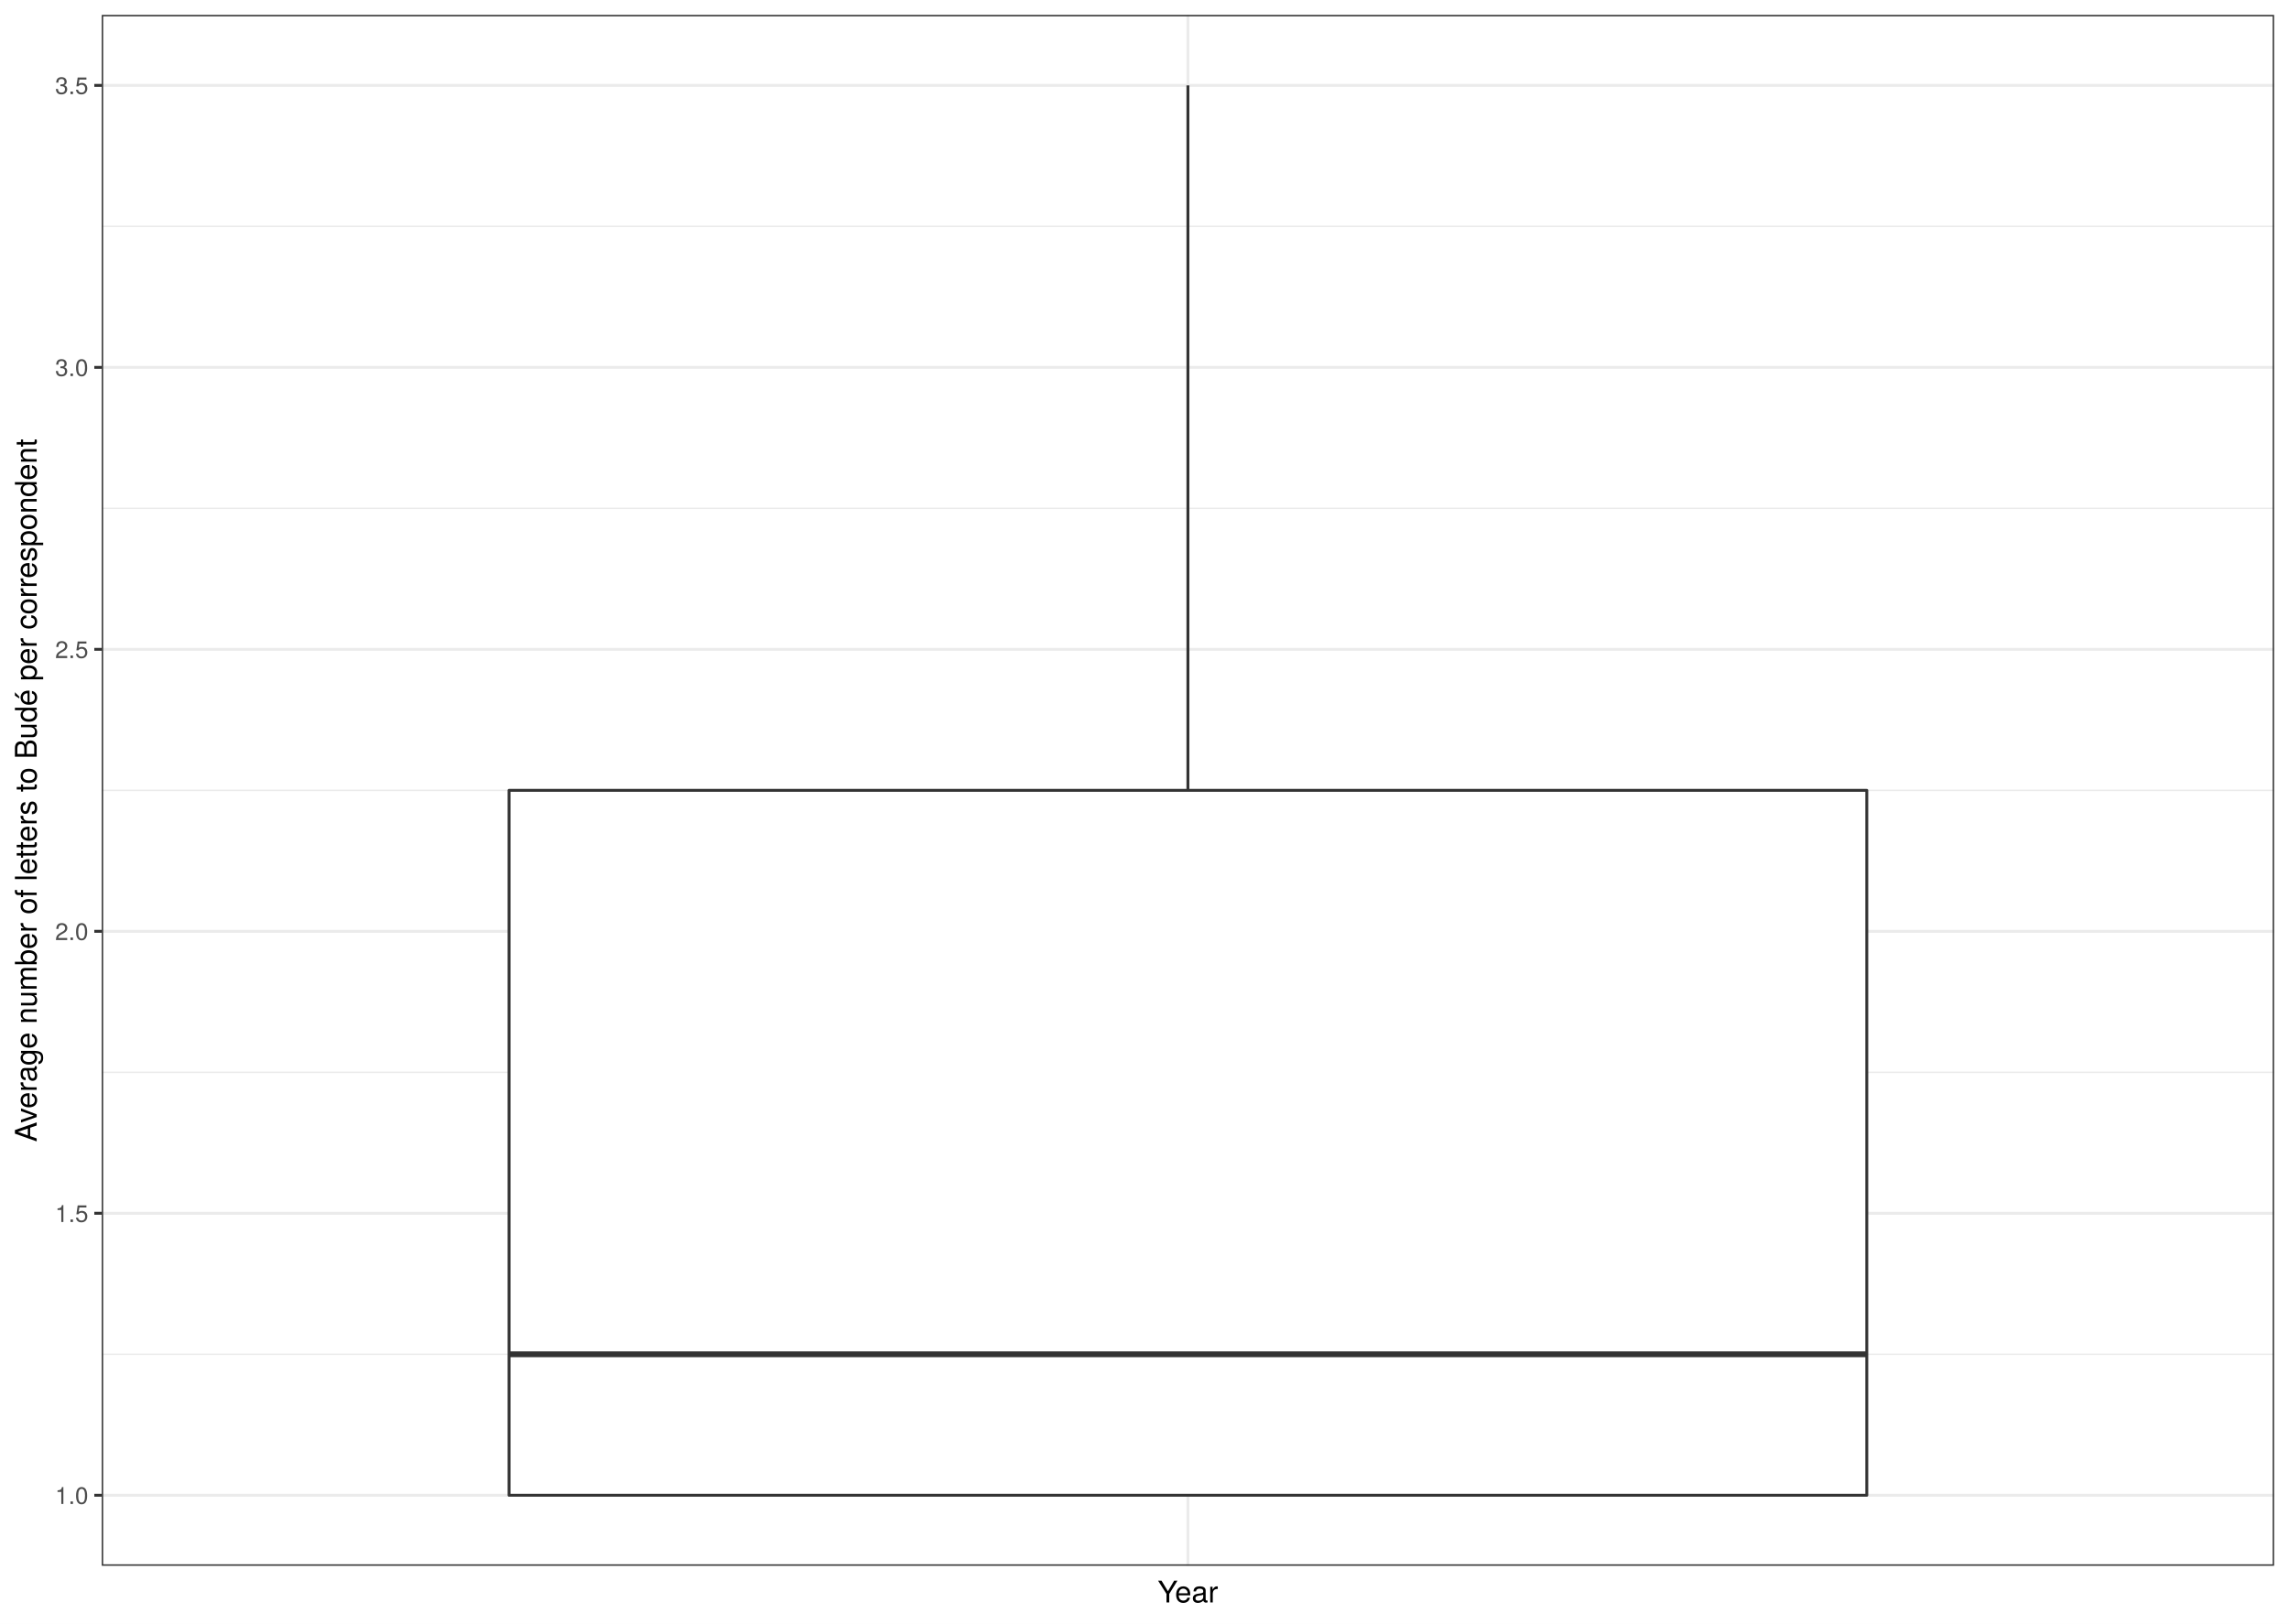
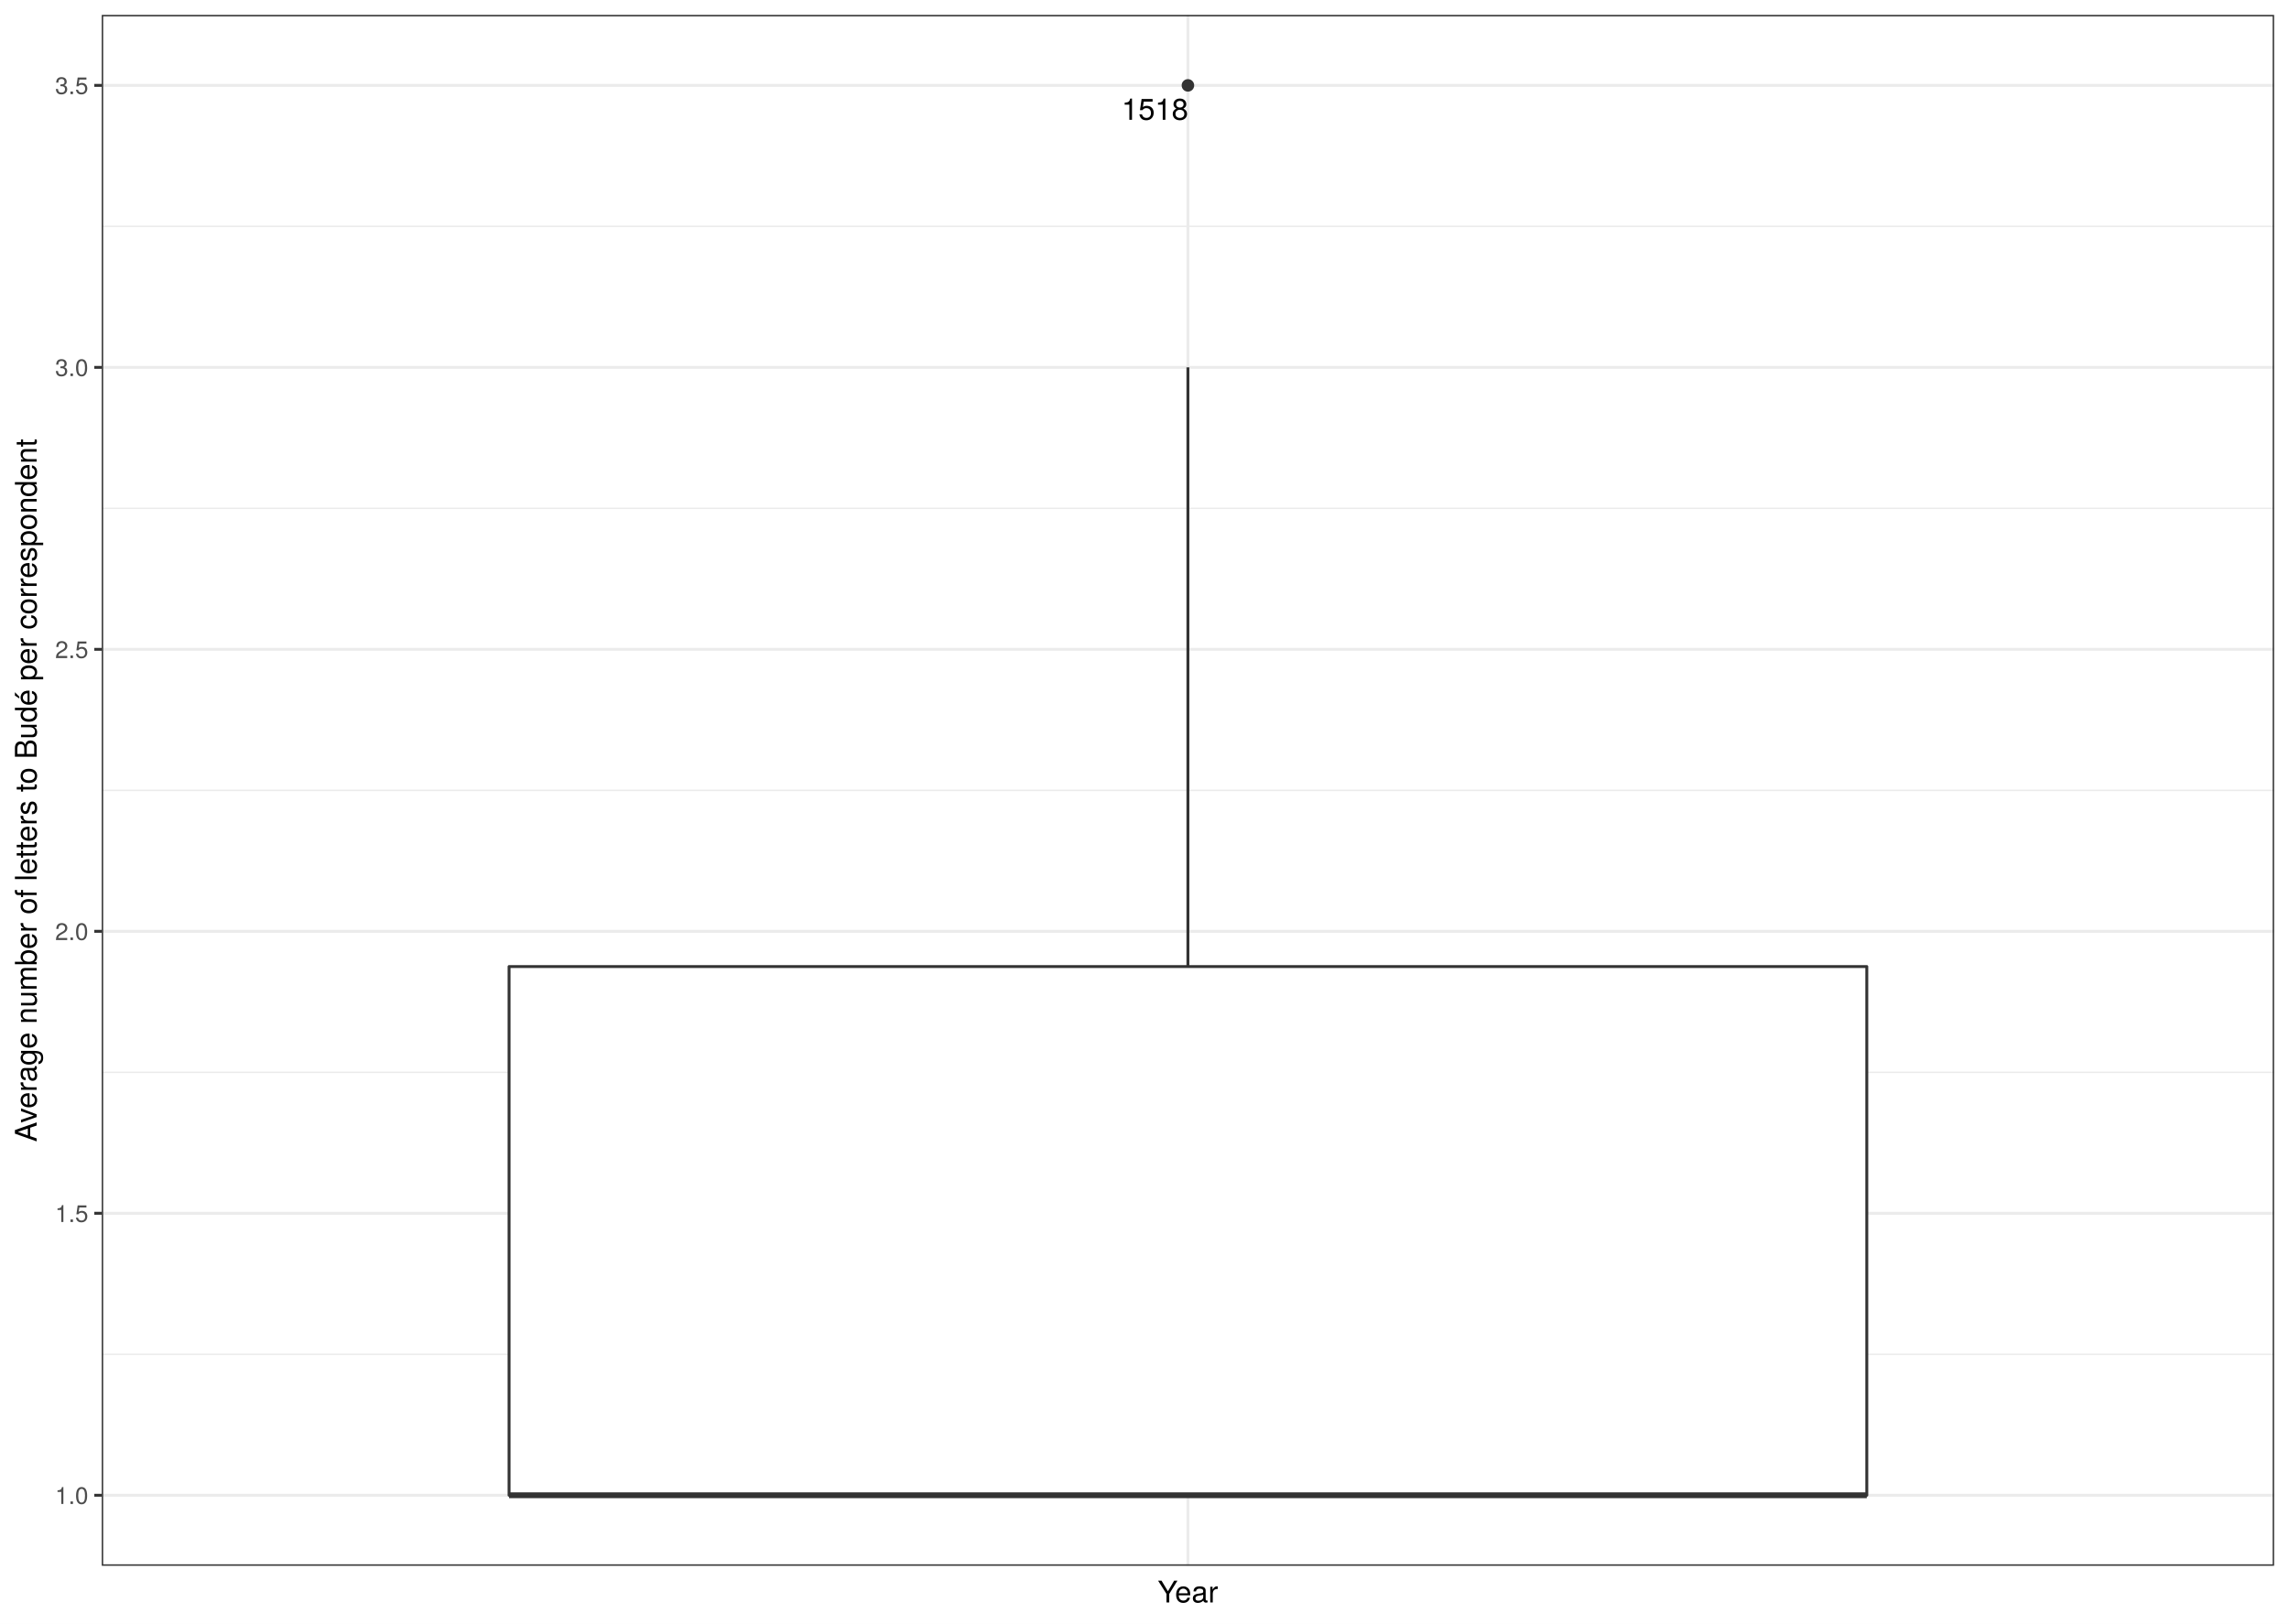
<svg xmlns="http://www.w3.org/2000/svg" class="svglite" width="842.40pt" height="597.60pt" viewBox="0 0 842.40 597.60">
  <defs>
    <style type="text/css">
    .svglite line, .svglite polyline, .svglite polygon, .svglite path, .svglite rect, .svglite circle {
      fill: none;
      stroke: #000000;
      stroke-linecap: round;
      stroke-linejoin: round;
      stroke-miterlimit: 10.00;
    }
    .svglite text {
      white-space: pre;
    }
  </style>
  </defs>
  <rect width="100%" height="100%" style="stroke: none; fill: #FFFFFF;" />
  <defs>
    <clipPath id="cpMC4wMHw4NDIuNDB8MC4wMHw1OTcuNjA=">
      <rect x="0.00" y="0.00" width="842.40" height="597.60" />
    </clipPath>
  </defs>
  <g clip-path="url(#cpMC4wMHw4NDIuNDB8MC4wMHw1OTcuNjA=)">
    <rect x="0.00" y="-0" width="842.40" height="597.60" style="stroke-width: 1.07; stroke: #FFFFFF; fill: #FFFFFF;" />
  </g>
  <defs>
    <clipPath id="cpMzcuNDR8ODM2LjkyfDUuNDh8NTc2LjMz">
      <rect x="37.44" y="5.48" width="799.48" height="570.85" />
    </clipPath>
  </defs>
  <g clip-path="url(#cpMzcuNDR8ODM2LjkyfDUuNDh8NTc2LjMz)">
    <rect x="37.44" y="5.48" width="799.48" height="570.85" style="stroke-width: 1.07; stroke: none; fill: #FFFFFF;" />
    <polyline points="37.44,498.49 836.92,498.49 " style="stroke-width: 0.53; stroke: #EBEBEB; stroke-linecap: butt;" />
    <polyline points="37.44,394.70 836.92,394.70 " style="stroke-width: 0.53; stroke: #EBEBEB; stroke-linecap: butt;" />
    <polyline points="37.44,290.91 836.92,290.91 " style="stroke-width: 0.53; stroke: #EBEBEB; stroke-linecap: butt;" />
    <polyline points="37.44,187.11 836.92,187.11 " style="stroke-width: 0.53; stroke: #EBEBEB; stroke-linecap: butt;" />
    <polyline points="37.44,83.32 836.92,83.32 " style="stroke-width: 0.53; stroke: #EBEBEB; stroke-linecap: butt;" />
    <polyline points="37.44,550.38 836.92,550.38 " style="stroke-width: 1.07; stroke: #EBEBEB; stroke-linecap: butt;" />
    <polyline points="37.44,446.59 836.92,446.59 " style="stroke-width: 1.07; stroke: #EBEBEB; stroke-linecap: butt;" />
    <polyline points="37.44,342.80 836.92,342.80 " style="stroke-width: 1.07; stroke: #EBEBEB; stroke-linecap: butt;" />
    <polyline points="37.44,239.01 836.92,239.01 " style="stroke-width: 1.07; stroke: #EBEBEB; stroke-linecap: butt;" />
    <polyline points="37.44,135.22 836.92,135.22 " style="stroke-width: 1.07; stroke: #EBEBEB; stroke-linecap: butt;" />
    <polyline points="37.44,31.43 836.92,31.43 " style="stroke-width: 1.07; stroke: #EBEBEB; stroke-linecap: butt;" />
    <polyline points="437.18,576.33 437.18,5.48 " style="stroke-width: 1.07; stroke: #EBEBEB; stroke-linecap: butt;" />
-     <line x1="437.18" y1="290.91" x2="437.18" y2="31.43" style="stroke-width: 1.07; stroke: #333333; stroke-linecap: butt;" />
+     <circle cx="437.18" cy="31.43" r="1.95" style="stroke-width: 0.71; stroke: #333333; fill: #333333;" />
+     <line x1="437.18" y1="355.77" x2="437.18" y2="135.22" style="stroke-width: 1.07; stroke: #333333; stroke-linecap: butt;" />
    <line x1="437.18" y1="550.38" x2="437.18" y2="550.38" style="stroke-width: 1.07; stroke: #333333; stroke-linecap: butt;" />
-     <polygon points="187.35,290.91 187.35,550.38 687.02,550.38 687.02,290.91 187.35,290.91 " style="stroke-width: 1.07; stroke: #333333; fill: #FFFFFF;" />
-     <line x1="187.35" y1="498.49" x2="687.02" y2="498.49" style="stroke-width: 2.13; stroke: #333333; stroke-linecap: butt;" />
+     <polygon points="187.35,355.77 187.35,550.38 687.02,550.38 687.02,355.77 187.35,355.77 " style="stroke-width: 1.07; stroke: #333333; fill: #FFFFFF;" />
+     <line x1="187.35" y1="550.38" x2="687.02" y2="550.38" style="stroke-width: 2.13; stroke: #333333; stroke-linecap: butt;" />
+     <text x="425.05" y="44.10" text-anchor="middle" style="font-size: 11.04px; font-family: &quot;TeX Gyre Heros&quot;;" textLength="28.08px" lengthAdjust="spacingAndGlyphs">1518</text>
    <rect x="37.44" y="5.48" width="799.48" height="570.85" style="stroke-width: 1.07; stroke: #333333;" />
  </g>
  <g clip-path="url(#cpMC4wMHw4NDIuNDB8MC4wMHw1OTcuNjA=)">
    <text x="32.51" y="553.59" text-anchor="end" style="font-size: 8.80px;fill: #4D4D4D; font-family: &quot;TeX Gyre Heros&quot;;" textLength="13.98px" lengthAdjust="spacingAndGlyphs">1.0</text>
    <text x="32.51" y="449.80" text-anchor="end" style="font-size: 8.80px;fill: #4D4D4D; font-family: &quot;TeX Gyre Heros&quot;;" textLength="13.98px" lengthAdjust="spacingAndGlyphs">1.5</text>
    <text x="32.51" y="346.01" text-anchor="end" style="font-size: 8.80px;fill: #4D4D4D; font-family: &quot;TeX Gyre Heros&quot;;" textLength="13.98px" lengthAdjust="spacingAndGlyphs">2.0</text>
    <text x="32.51" y="242.22" text-anchor="end" style="font-size: 8.80px;fill: #4D4D4D; font-family: &quot;TeX Gyre Heros&quot;;" textLength="13.98px" lengthAdjust="spacingAndGlyphs">2.5</text>
    <text x="32.51" y="138.43" text-anchor="end" style="font-size: 8.80px;fill: #4D4D4D; font-family: &quot;TeX Gyre Heros&quot;;" textLength="13.98px" lengthAdjust="spacingAndGlyphs">3.0</text>
    <text x="32.51" y="34.63" text-anchor="end" style="font-size: 8.80px;fill: #4D4D4D; font-family: &quot;TeX Gyre Heros&quot;;" textLength="13.98px" lengthAdjust="spacingAndGlyphs">3.5</text>
    <polyline points="34.70,550.38 37.44,550.38 " style="stroke-width: 1.07; stroke: #333333; stroke-linecap: butt;" />
    <polyline points="34.70,446.59 37.44,446.59 " style="stroke-width: 1.07; stroke: #333333; stroke-linecap: butt;" />
    <polyline points="34.70,342.80 37.44,342.80 " style="stroke-width: 1.07; stroke: #333333; stroke-linecap: butt;" />
    <polyline points="34.70,239.01 37.44,239.01 " style="stroke-width: 1.07; stroke: #333333; stroke-linecap: butt;" />
    <polyline points="34.70,135.22 37.44,135.22 " style="stroke-width: 1.07; stroke: #333333; stroke-linecap: butt;" />
    <polyline points="34.70,31.43 37.44,31.43 " style="stroke-width: 1.07; stroke: #333333; stroke-linecap: butt;" />
    <text x="437.18" y="589.83" text-anchor="middle" style="font-size: 11.00px; font-family: &quot;TeX Gyre Heros&quot;;" textLength="23.28px" lengthAdjust="spacingAndGlyphs">Year</text>
    <text transform="translate(13.50,290.91) rotate(-90)" text-anchor="middle" style="font-size: 11.00px; font-family: &quot;TeX Gyre Heros&quot;;" textLength="295.86px" lengthAdjust="spacingAndGlyphs">Average number of letters to Budé per correspondent</text>
  </g>
</svg>
